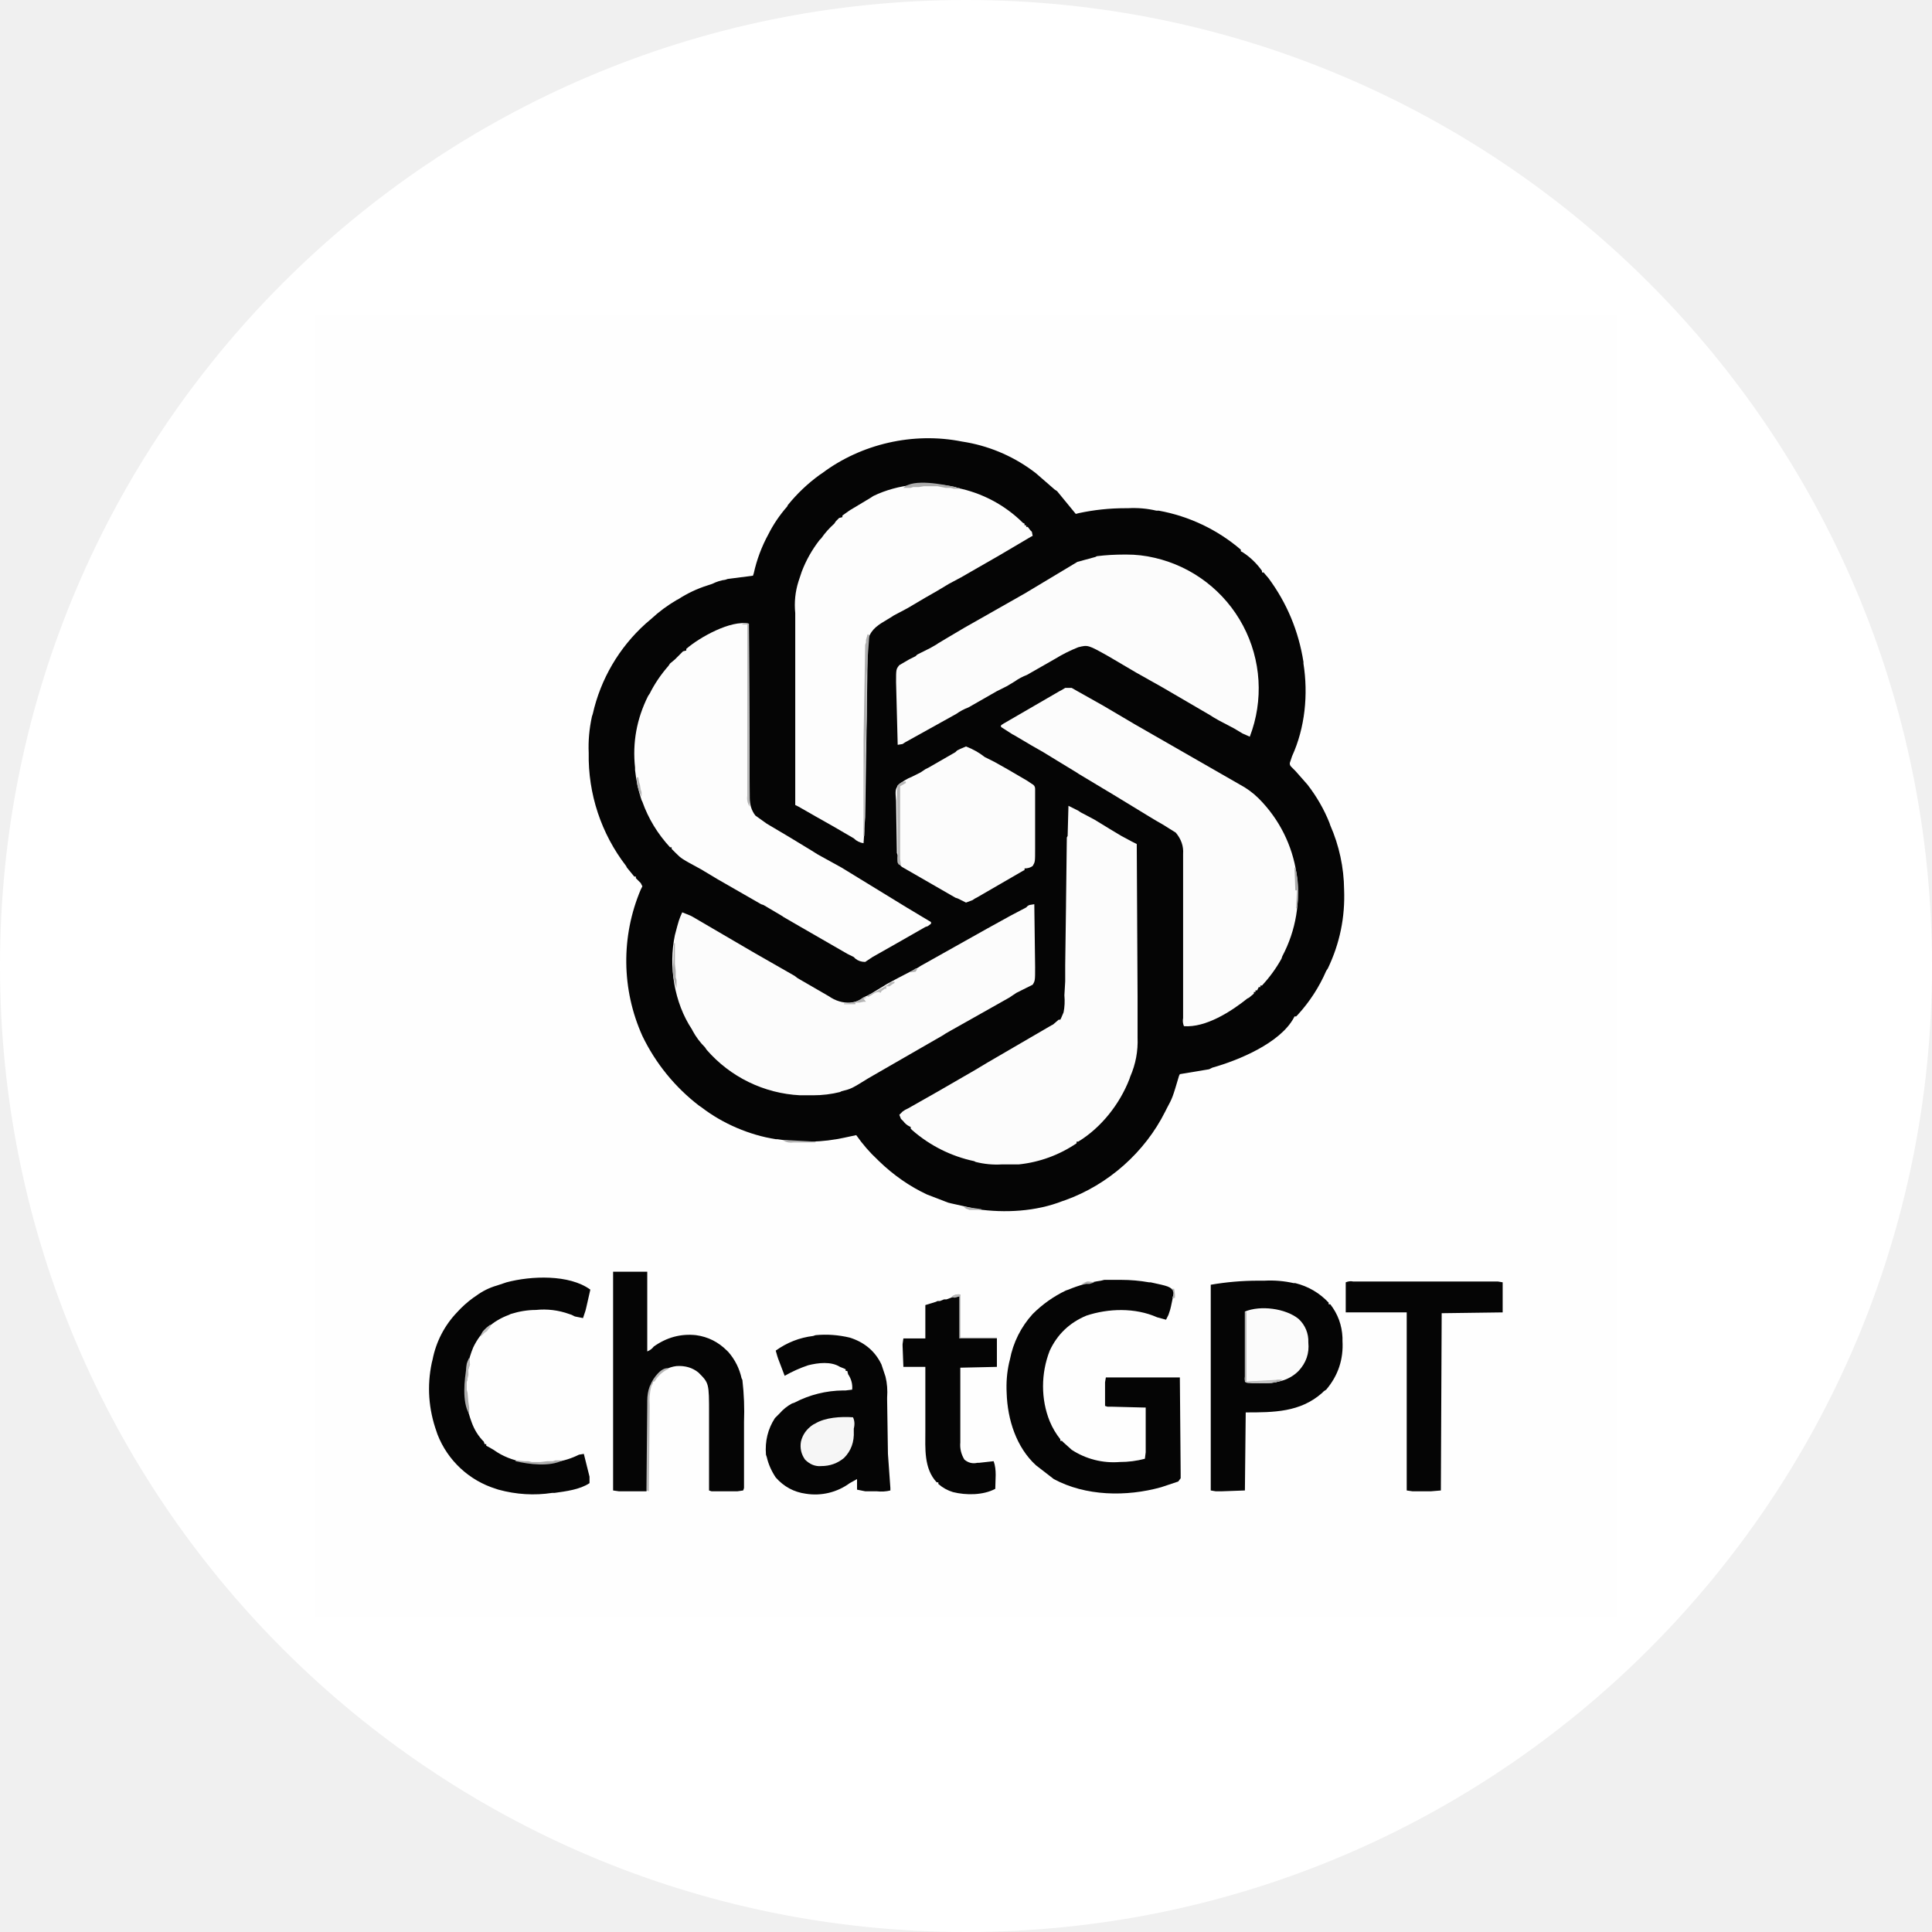
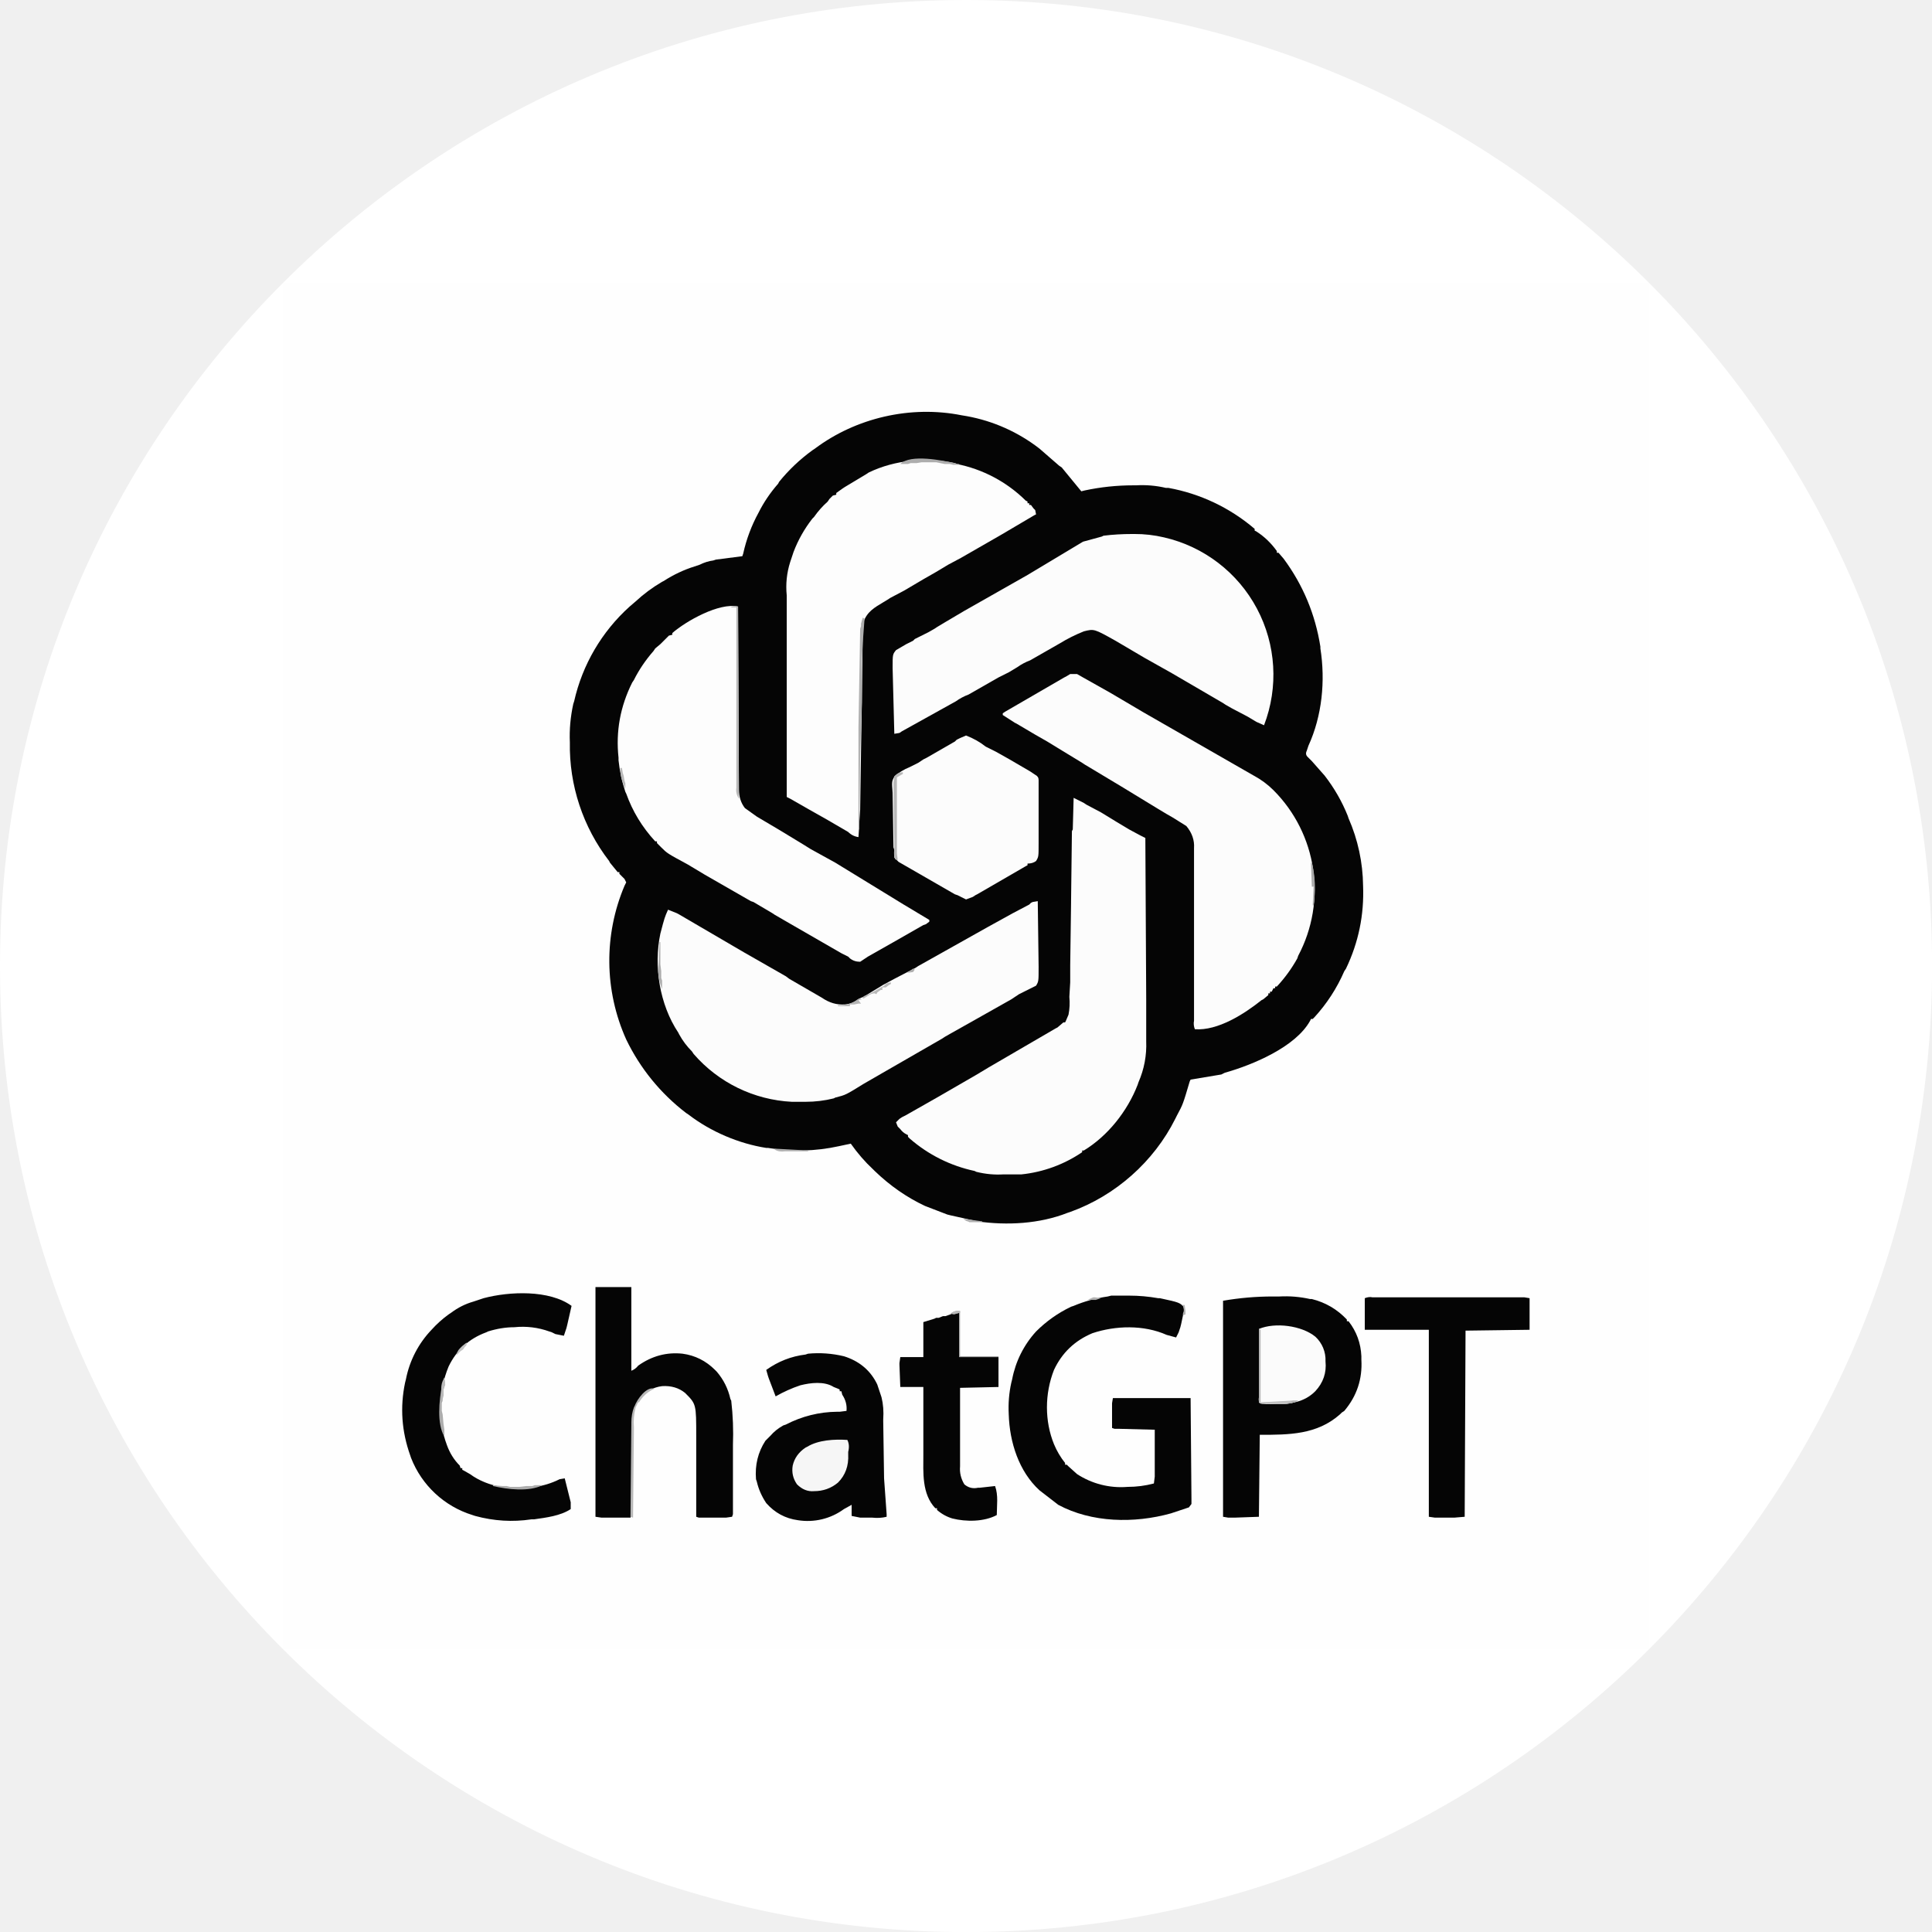
- <svg xmlns="http://www.w3.org/2000/svg" viewBox="0 0 2376 2376">
-   <circle cx="1188" cy="1188" r="1188" fill="#fff" />
-   <path fill="#FEFEFE" d="M388 388h1600v1600H388z" />
-   <path fill="#050505" d="m1183 543 6 1a196 196 0 0 1 85 38l23 20 3 2 23 28 4-1q28-6 57-6h3q18-1 35 3h3a214 214 0 0 1 101 48v2l2 1q14 9 24 23v2h2l6 7q34 46 43 103v2c6 38 2 79-14 114l-1 3-1 3q-2 4 1 7l5 5 15 17q17 22 27 47l1 3a202 202 0 0 1 17 79q2 51-20 97l-2 3a194 194 0 0 1-35 54l-2 2h-2l-1 2c-17 31-68 52-100 61l-2 1-2 1-36 6-1 2c-8 27-8 27-15 40l-2 4c-25 50-70 90-123 109l-3 1c-33 13-71 15-106 10l-4-1-27-6-4-1-26-10q-32-15-59-41l-2-2q-14-13-26-30l-14 3q-41 9-83 2h-2c-32-5-65-19-91-39l-3-2a239 239 0 0 1-70-86 225 225 0 0 1-2-180l1-2 1-2-2-4-2-2-4-4v-2h-2l-9-11-1-2a221 221 0 0 1-46-139q-1-22 4-45l1-3a212 212 0 0 1 65-111l7-6q14-13 31-23l2-1q17-11 36-17l6-2q8-4 16-5l3-1 31-4 1-3a181 181 0 0 1 18-48q9-18 23-34l1-2q17-21 39-37l3-2c48-36 112-51 172-39" />
-   <path fill="#FCFCFC" d="m1318 846 7 4 16 9 16 9 39 23 129 74a98 98 0 0 1 23 17 165 165 0 0 1 29 194l-1 3q-10 18-24 33h-2v2h-2l-2 4h-2v2h-2v2l-6 5-2 1c-20 16-51 36-78 34q-2-5-1-10v-202q1-14-9-26l-16-10-7-4-10-6-41-25-15-9-30-18-3-2-23-14-18-11-14-8-22-13-2-1-14-9v-2l3-2 69-40 2-1 5-3z" />
-   <path fill="#FDFDFD" d="M921 767v3l1 209v2q0 13 7 22l14 10 27 16 28 17 8 5 29 16 80 49 30 18v2l-4 3-3 1-35 20-30 17-9 6q-7 0-12-4l-2-2-6-3-2-1-59-34-19-11-3-2-22-13-3-1-54-31-15-9-5-3c-24-13-24-13-31-20l-1-1-4-4v-2h-2q-23-25-34-56l-1-2q-6-18-8-37v-3q-5-46 16-88l2-3q9-18 23-34l2-3 6-5 6-6 2-2 2-2 4-1v-2c16-14 55-36 77-31" />
-   <path fill="#FCFCFC" d="m1272 1112 1 77c0 17 0 17-3 22l-8 4-4 2-2 1-6 3-9 6-55 31-16 9-7 4-3 2-66 38-26 15c-21 13-21 13-33 16l-2 1q-16 4-33 4h-16a163 163 0 0 1-115-56l-2-3q-9-9-15-20l-1-2c-22-33-29-78-21-116 5-19 5-19 9-28l10 4 2 1 77 45 49 28 4 3 38 22q13 9 27 8 10-1 17-7l5-2 23-14 13-7 25-13 3-2 82-46 29-16 19-10 2-2 2-1z" />
-   <path fill="#FCFCFC" d="m1314 991 12 6 3 2 17 9 18 11 15 9 13 7 6 3 1 188v50q1 25-9 48l-1 3c-12 31-35 60-63 77h-2v2a155 155 0 0 1-71 26h-21q-16 1-32-3l-2-1a169 169 0 0 1-76-38l-2-2v-2l-2-1q-4-2-7-6l-3-3-2-5 4-4 3-2 2-1 2-1 37-21 45-26 15-9 79-46 2-1 7-6h2l1-2 3-7q2-10 1-21l1-17v-20l1-73v-2l1-82 1-2z" />
-   <path fill="#FDFDFD" d="m1175 599 2 1a159 159 0 0 1 81 43l2 1v2h2v2h2l3 4 2 2 1 5-2 1-39 23-47 27-15 8-15 9-14 8-22 13-17 9-3 2-5 3c-10 6-19 11-23 23l-1 12v4l-1 78-1 58-1 68-1 14v3l-1 15q-7-1-12-6l-12-7-12-7-23-13-21-12-2-1-2-1V754q-2-20 4-39l1-3 2-6 1-3q8-21 22-39l2-2q7-10 16-18l2-3 2-2 2-2 4-1v-2l7-5 3-2 25-15 3-2c31-15 68-18 101-11" />
-   <path fill="#FCFCFC" d="M1383 682h2a148 148 0 0 1 35 4 165 165 0 0 1 117 220l-9-4-10-6-19-10-7-4-3-2-60-35-32-18-34-20c-25-14-25-14-37-11q-15 6-28 14l-35 20q-8 3-15 8l-10 6-12 6-35 20q-8 3-15 8l-18 10-45 25-3 2-6 1-2-77c0-16 0-16 4-21l12-7 8-4 2-2 16-8 7-4 3-2 10-6 22-13 74-42 65-39 22-6 2-1q16-2 34-2" />
-   <path fill="#050505" d="M1547 1575h8q18-1 36 3h2q24 6 41 24v2h2q14 18 15 41v4q2 34-20 60l-3 2-2 2c-27 24-60 24-94 24l-1 96-28 1h-8l-6-1v-253q29-5 58-5m-170-1h2q17 0 34 3h2c23 5 23 5 29 11l-4 19-1 4-1 3-1 3-3 6-11-3c-27-12-60-11-87-2q-31 13-45 43c-11 28-11 60 0 87q5 12 13 22v2h2l2 2 10 9a94 94 0 0 0 59 15q16 0 31-4l1-8v-55h-2l-39-1h-6l-3-1v-29l1-6h91l1 118v6l-3 4-18 6-3 1c-43 12-93 11-132-10l-22-17c-24-22-35-56-36-89q-1-19 3-37l1-4a115 115 0 0 1 28-56q18-18 41-29l3-1q19-8 40-11l4-1z" />
-   <path fill="#FCFCFC" d="M1188 918q13 5 23 13l12 6 16 9 24 14 3 2 3 2q4 2 4 6v74c0 16 0 16-3 21q-4 3-10 3v2l-2 1-57 33-2 1-3 2-8 3-10-5-3-1-66-38-2-2-3-3v-9l-1-3-1-64c-1-13-1-13 2-19q8-7 18-11l10-5 6-4 4-2 33-19 2-2 2-1 2-1z" />
-   <path fill="#050505" d="m1045 1645 3 1q25 9 36 32l5 15q3 12 2 26v2l1 67 3 42v3q-8 2-17 1h-14l-10-2v-13l-9 5a72 72 0 0 1-54 13q-22-3-37-20-8-12-11-25l-1-3q-2-25 11-45l6-6q6-7 15-12l3-1a132 132 0 0 1 60-15h3l8-1q1-10-5-19l-1-4h-2v-2l-2-1-5-2c-11-7-27-5-39-2q-15 5-29 13l-8-21-1-3-2-7q21-15 46-18l3-1q21-2 42 3m-291-81h42v98q5-2 8-6 24-17 52-14 22 3 38 19l2 2q12 14 16 32l1 2q3 26 2 52v81l-1 3-7 1h-32l-3-1v-94c0-38 0-38-13-51q-11-9-27-8-16 2-26 15t-9 31v15l-1 84v6l-1 3h-34l-7-1zm-28 22-5 22-1 4-3 9-10-2-4-2-3-1a92 92 0 0 0-41-5q-15 0-31 5l-2 1q-30 11-44 40c-12 29-13 63-2 92q5 14 15 24l1 3h2v2l2 1 7 4c22 16 50 19 76 15q15-2 29-9l6-1 6 24 1 4v8c-12 8-29 10-43 12h-3q-33 5-66-4l-3-1a113 113 0 0 1-72-67l-1-3q-15-42-6-85l1-4a116 116 0 0 1 30-58q9-10 20-18l3-2q12-9 26-13l3-1 6-2 3-1c30-8 77-10 103 9m938-10h178l6 1v37l-75 1-1 218-12 1h-23l-7-1v-219h-75v-37q5-2 9-1m-484 18v52h46v35l-45 1v92q-1 11 5 21 7 6 16 4h2l18-2c4 11 2 23 2 34-15 8-36 8-52 4q-10-3-18-10v-2h-2c-16-17-14-42-14-63v-79h-27l-1-26v-2l1-7h27v-41l13-4 2-1h3l5-2h3l11-4z" />
-   <path fill="#FBFBFB" d="M1597 1622a37 37 0 0 1 12 29q2 20-12 35c-13 13-29 15-47 15-17 0-17 0-19-2v-86c19-8 50-4 66 9" />
-   <path fill="#F6F6F6" d="M1049 1743q3 6 1 14v3q1 20-12 33-12 10-28 10-11 1-20-8-7-10-5-22 3-13 15-21l2-1c13-8 32-9 47-8" />
-   <path fill="#B8B8B8" d="m921 767 1 225q-4-6-3-13V768h-7c4-2 4-2 9-1" />
-   <path fill="#AFAFAF" d="m1067 780 2 1v2l-2 27-1 22v47l-2 63-1 86h-1V909l2-116 1-3v-3z" />
-   <path fill="#B8B8B8" d="m823 1683-2 1q-10 5-16 15h-2v2l-2 4q-3 12-2 23v3l-1 103-3-1 1-107v-3q0-10 3-18l1-2c3-8 14-23 23-20m708-70 2 1v85l36-2h8q-8 4-18 4h-3l-24-1q-2-3-1-7zm-417-652v2l-7 4v89l1 8-3-1q-2-5-1-11v-3l-1-74v-2l1-7q4-5 10-5" />
-   <path fill="#A1A1A1" d="M1181 1592v53h45v1h-46v-52l-6 2-4-1q5-4 11-3" />
-   <path fill="#ADADAD" d="m577 1670 1 8-1 3-1 3v7l-2 9v9l1 4 1 11 1 7v8c-9-15-6-42-3-59zm598-1071 3 1h2v1h-7l-4-1h-6l-10-2h-17l-6 1h-7l-3 1h-9c12-12 50-4 64-1M634 1796l11 1h5l4 1h11l8-1h7l3-1h9c-16 8-41 5-58 1z" />
-   <path fill="#ABABAB" d="M1592 1067h1q6 24 2 50h-1l1-22h-2z" />
-   <path fill="#ACACAC" d="M829 1160h1v26l1 8v8l1 3v10q-6-15-4-31z" />
-   <path fill="#B8B8B8" d="M1100 1207v2l-2 1-4 3h-4v3h-2l-4 3-1 2-2-1q-4 0-8 3l-5 3-2-1 3-2 5-2 2-1 16-9 2-2 2-1z" />
-   <path fill="#C4C4C4" d="M1571 1697h6q-8 4-18 4h-3l-18-1v-1h3l20-1h4z" />
-   <path fill="#B1B1B1" d="M964 1402h2l37 2v1h-27q-7 1-12-2z" />
-   <path fill="#B5B5B5" d="m1063 1226 3 1-4 1 3 4h-3l-5 1h-5v2h-14v-1h2q12 0 21-7z" />
-   <path fill="#BBB" d="m577 1670 1 8-1 3-1 3-1 7v7h-1c-1-20-1-20 3-28" />
-   <path fill="#B8B8B8" d="M783 956h2l1 6 1 3 1 6 1 3v6q-6-11-6-24" />
-   <path fill="#C1C1C1" d="M603 1629q1 3-2 5l-2 3-3 2-2 2-3 3q1-5 4-8l3-3z" />
-   <path fill="#AFAFAF" d="m1185 1484 22 3v1h-15l-2-1q-2 0-5-3" />
-   <path fill="#B1B1B1" d="m1346 1577-6 2h-10l7-3h2z" />
-   <path fill="#B4B4B4" d="M1440 1585h4l1 7v4l-3 1v-2l1-2v-3l-1-4z" />
-   <path fill="#B9B9B9" d="M1181 1592v2c-7 2-7 2-11 1q5-4 11-3" />
-   <path fill="#B0B0B0" d="M1571 1697h6l-9 3h-4l2-1z" />
-   <path fill="#AFAFAF" d="m1126 1191 2 1-2 3-7 1z" />
+ <svg xmlns="http://www.w3.org/2000/svg" viewBox="0 0 2262.7 2262.7">
+   <circle cx="1131.4" cy="1131.4" r="1131.4" fill="#fff" />
+   <path fill="#FEFEFE" d="M331.4 331.4h1600v1600h-1600z" />
+   <path fill="#050505" d="m1126.4 486.4 6 1a196 196 0 0 1 85 38l23 20 3 2 23 28 4-1q28-6 57-6h3q18-1 35 3h3a214 214 0 0 1 101 48v2l2 1q14 9 24 23v2h2l6 7q34 46 43 103v2c6 38 2 79-14 114l-1 3-1 3q-2 4 1 7l5 5 15 17q17 22 27 47l1 3a202 202 0 0 1 17 79q2 51-20 97l-2 3a194 194 0 0 1-35 54l-2 2h-2l-1 2c-17 31-68 52-100 61l-2 1-2 1-36 6-1 2c-8 27-8 27-15 40l-2 4c-25 50-70 90-123 109l-3 1c-33 13-71 15-106 10l-4-1-27-6-4-1-26-10q-32-15-59-41l-2-2q-14-13-26-30l-14 3q-41 9-83 2h-2c-32-5-65-19-91-39l-3-2a239 239 0 0 1-70-86 225 225 0 0 1-2-180l1-2 1-2-2-4-2-2-4-4v-2h-2l-9-11-1-2a221 221 0 0 1-46-139q-1-22 4-45l1-3a212 212 0 0 1 65-111l7-6q14-13 31-23l2-1q17-11 36-17l6-2q8-4 16-5l3-1 31-4 1-3a181 181 0 0 1 18-48q9-18 23-34l1-2q17-21 39-37l3-2c48-36 112-51 172-39" />
+   <path fill="#FCFCFC" d="m1261.4 789.4 7 4 16 9 16 9 39 23 129 74a98 98 0 0 1 23 17 165 165 0 0 1 29 194l-1 3q-10 18-24 33h-2v2h-2l-2 4h-2v2h-2v2l-6 5-2 1c-20 16-51 36-78 34q-2-5-1-10v-202q1-14-9-26l-16-10-7-4-10-6-41-25-15-9-30-18-3-2-23-14-18-11-14-8-22-13-2-1-14-9v-2l3-2 69-40 2-1 5-3z" />
+   <path fill="#FDFDFD" d="M864.4 710.4v3l1 209v2q0 13 7 22l14 10 27 16 28 17 8 5 29 16 80 49 30 18v2l-4 3-3 1-35 20-30 17-9 6q-7 0-12-4l-2-2-6-3-2-1-59-34-19-11-3-2-22-13-3-1-54-31-15-9-5-3c-24-13-24-13-31-20l-1-1-4-4v-2h-2q-23-25-34-56l-1-2q-6-18-8-37v-3q-5-46 16-88l2-3q9-18 23-34l2-3 6-5 6-6 2-2 2-2 4-1v-2c16-14 55-36 77-31" />
+   <path fill="#FCFCFC" d="m1215.4 1055.4 1 77c0 17 0 17-3 22l-8 4-4 2-2 1-6 3-9 6-55 31-16 9-7 4-3 2-66 38-26 15c-21 13-21 13-33 16l-2 1q-16 4-33 4h-16a163 163 0 0 1-115-56l-2-3q-9-9-15-20l-1-2c-22-33-29-78-21-116 5-19 5-19 9-28l10 4 2 1 77 45 49 28 4 3 38 22q13 9 27 8 10-1 17-7l5-2 23-14 13-7 25-13 3-2 82-46 29-16 19-10 2-2 2-1z" />
+   <path fill="#FCFCFC" d="m1257.4 934.4 12 6 3 2 17 9 18 11 15 9 13 7 6 3 1 188v50q1 25-9 48l-1 3c-12 31-35 60-63 77h-2v2a155 155 0 0 1-71 26h-21q-16 1-32-3l-2-1a169 169 0 0 1-76-38l-2-2v-2l-2-1q-4-2-7-6l-3-3-2-5 4-4 3-2 2-1 2-1 37-21 45-26 15-9 79-46 2-1 7-6h2l1-2 3-7q2-10 1-21l1-17v-20l1-73v-2l1-82 1-2z" />
+   <path fill="#FDFDFD" d="m1118.4 542.4 2 1a159 159 0 0 1 81 43l2 1v2h2v2h2l3 4 2 2 1 5-2 1-39 23-47 27-15 8-15 9-14 8-22 13-17 9-3 2-5 3c-10 6-19 11-23 23l-1 12v4l-1 78-1 58-1 68-1 14v3l-1 15q-7-1-12-6l-12-7-12-7-23-13-21-12-2-1-2-1v-236q-2-20 4-39l1-3 2-6 1-3q8-21 22-39l2-2q7-10 16-18l2-3 2-2 2-2 4-1v-2l7-5 3-2 25-15 3-2c31-15 68-18 101-11" />
+   <path fill="#FCFCFC" d="M1326.4 625.4h2a148 148 0 0 1 35 4 165 165 0 0 1 117 220l-9-4-10-6-19-10-7-4-3-2-60-35-32-18-34-20c-25-14-25-14-37-11q-15 6-28 14l-35 20q-8 3-15 8l-10 6-12 6-35 20q-8 3-15 8l-18 10-45 25-3 2-6 1-2-77c0-16 0-16 4-21l12-7 8-4 2-2 16-8 7-4 3-2 10-6 22-13 74-42 65-39 22-6 2-1q16-2 34-2" />
+   <path fill="#050505" d="M1490.4 1518.4h8q18-1 36 3h2q24 6 41 24v2h2q14 18 15 41v4q2 34-20 60l-3 2-2 2c-27 24-60 24-94 24l-1 96-28 1h-8l-6-1v-253q29-5 58-5m-170-1h2q17 0 34 3h2c23 5 23 5 29 11l-4 19-1 4-1 3-1 3-3 6-11-3c-27-12-60-11-87-2q-31 13-45 43c-11 28-11 60 0 87q5 12 13 22v2h2l2 2 10 9a94 94 0 0 0 59 15q16 0 31-4l1-8v-55h-2l-39-1h-6l-3-1v-29l1-6h91l1 118v6l-3 4-18 6-3 1c-43 12-93 11-132-10l-22-17c-24-22-35-56-36-89q-1-19 3-37l1-4a115 115 0 0 1 28-56q18-18 41-29l3-1q19-8 40-11l4-1z" />
+   <path fill="#FCFCFC" d="M1131.4 861.4q13 5 23 13l12 6 16 9 24 14 3 2 3 2q4 2 4 6v74c0 16 0 16-3 21q-4 3-10 3v2l-2 1-57 33-2 1-3 2-8 3-10-5-3-1-66-38-2-2-3-3v-9l-1-3-1-64c-1-13-1-13 2-19q8-7 18-11l10-5 6-4 4-2 33-19 2-2 2-1 2-1z" />
+   <path fill="#050505" d="m988.4 1588.4 3 1q25 9 36 32l5 15q3 12 2 26v2l1 67 3 42v3q-8 2-17 1h-14l-10-2v-13l-9 5a72 72 0 0 1-54 13q-22-3-37-20-8-12-11-25l-1-3q-2-25 11-45l6-6q6-7 15-12l3-1a132 132 0 0 1 60-15h3l8-1q1-10-5-19l-1-4h-2v-2l-2-1-5-2c-11-7-27-5-39-2q-15 5-29 13l-8-21-1-3-2-7q21-15 46-18l3-1q21-2 42 3m-291-81h42v98q5-2 8-6 24-17 52-14 22 3 38 19l2 2q12 14 16 32l1 2q3 26 2 52v81l-1 3-7 1h-32l-3-1v-94c0-38 0-38-13-51q-11-9-27-8-16 2-26 15t-9 31v15l-1 84v6l-1 3h-34l-7-1zm-28 22-5 22-1 4-3 9-10-2-4-2-3-1a92 92 0 0 0-41-5q-15 0-31 5l-2 1q-30 11-44 40c-12 29-13 63-2 92q5 14 15 24l1 3h2v2l2 1 7 4c22 16 50 19 76 15q15-2 29-9l6-1 6 24 1 4v8c-12 8-29 10-43 12h-3q-33 5-66-4l-3-1a113 113 0 0 1-72-67l-1-3q-15-42-6-85l1-4a116 116 0 0 1 30-58q9-10 20-18l3-2q12-9 26-13l3-1 6-2 3-1c30-8 77-10 103 9m938-10h178l6 1v37l-75 1-1 218-12 1h-23l-7-1v-219h-75v-37q5-2 9-1m-484 18v52h46v35l-45 1v92q-1 11 5 21 7 6 16 4h2l18-2c4 11 2 23 2 34-15 8-36 8-52 4q-10-3-18-10v-2h-2c-16-17-14-42-14-63v-79h-27l-1-26v-2l1-7h27v-41l13-4 2-1h3l5-2h3l11-4z" />
+   <path fill="#FBFBFB" d="M1540.4 1565.4a37 37 0 0 1 12 29q2 20-12 35c-13 13-29 15-47 15-17 0-17 0-19-2v-86c19-8 50-4 66 9" />
+   <path fill="#F6F6F6" d="M992.4 1686.4q3 6 1 14v3q1 20-12 33-12 10-28 10-11 1-20-8-7-10-5-22 3-13 15-21l2-1c13-8 32-9 47-8" />
+   <path fill="#B8B8B8" d="m864.4 710.4 1 225q-4-6-3-13v-211h-7c4-2 4-2 9-1" />
+   <path fill="#AFAFAF" d="m1010.4 723.4 2 1v2l-2 27-1 22v47l-2 63-1 86h-1v-119l2-116 1-3v-3z" />
+   <path fill="#B8B8B8" d="m766.4 1626.4-2 1q-10 5-16 15h-2v2l-2 4q-3 12-2 23v3l-1 103-3-1 1-107v-3q0-10 3-18l1-2c3-8 14-23 23-20m708-70 2 1v85l36-2h8q-8 4-18 4h-3l-24-1q-2-3-1-7zm-417-652v2l-7 4v89l1 8-3-1q-2-5-1-11v-3l-1-74v-2l1-7q4-5 10-5" />
+   <path fill="#A1A1A1" d="M1124.4 1535.4v53h45v1h-46v-52l-6 2-4-1q5-4 11-3" />
+   <path fill="#ADADAD" d="m520.4 1613.4 1 8-1 3-1 3v7l-2 9v9l1 4 1 11 1 7v8c-9-15-6-42-3-59zm598-1071 3 1h2v1h-7l-4-1h-6l-10-2h-17l-6 1h-7l-3 1h-9c12-12 50-4 64-1m-541 1197 11 1h5l4 1h11l8-1h7l3-1h9c-16 8-41 5-58 1z" />
+   <path fill="#ABABAB" d="M1535.4 1010.4h1q6 24 2 50h-1l1-22h-2z" />
+   <path fill="#ACACAC" d="M772.4 1103.4h1v26l1 8v8l1 3v10q-6-15-4-31z" />
+   <path fill="#B8B8B8" d="M1043.4 1150.4v2l-2 1-4 3h-4v3h-2l-4 3-1 2-2-1q-4 0-8 3l-5 3-2-1 3-2 5-2 2-1 16-9 2-2 2-1z" />
+   <path fill="#C4C4C4" d="M1514.4 1640.4h6q-8 4-18 4h-3l-18-1v-1h3l20-1h4z" />
+   <path fill="#B1B1B1" d="M907.4 1345.4h2l37 2v1h-27q-7 1-12-2z" />
+   <path fill="#B5B5B5" d="m1006.4 1169.4 3 1-4 1 3 4h-3l-5 1h-5v2h-14v-1h2q12 0 21-7z" />
+   <path fill="#BBB" d="m520.4 1613.4 1 8-1 3-1 3-1 7v7h-1c-1-20-1-20 3-28" />
+   <path fill="#B8B8B8" d="M726.4 899.4h2l1 6 1 3 1 6 1 3v6q-6-11-6-24" />
+   <path fill="#C1C1C1" d="M546.4 1572.4q1 3-2 5l-2 3-3 2-2 2-3 3q1-5 4-8l3-3z" />
+   <path fill="#AFAFAF" d="m1128.4 1427.4 22 3v1h-15l-2-1q-2 0-5-3" />
+   <path fill="#B1B1B1" d="m1289.4 1520.4-6 2h-10l7-3h2z" />
+   <path fill="#B4B4B4" d="M1383.4 1528.4h4l1 7v4l-3 1v-2l1-2v-3l-1-4z" />
+   <path fill="#B9B9B9" d="M1124.4 1535.4v2c-7 2-7 2-11 1q5-4 11-3" />
+   <path fill="#B0B0B0" d="M1514.4 1640.4h6l-9 3h-4l2-1z" />
+   <path fill="#AFAFAF" d="m1069.4 1134.4 2 1-2 3-7 1z" />
</svg>
